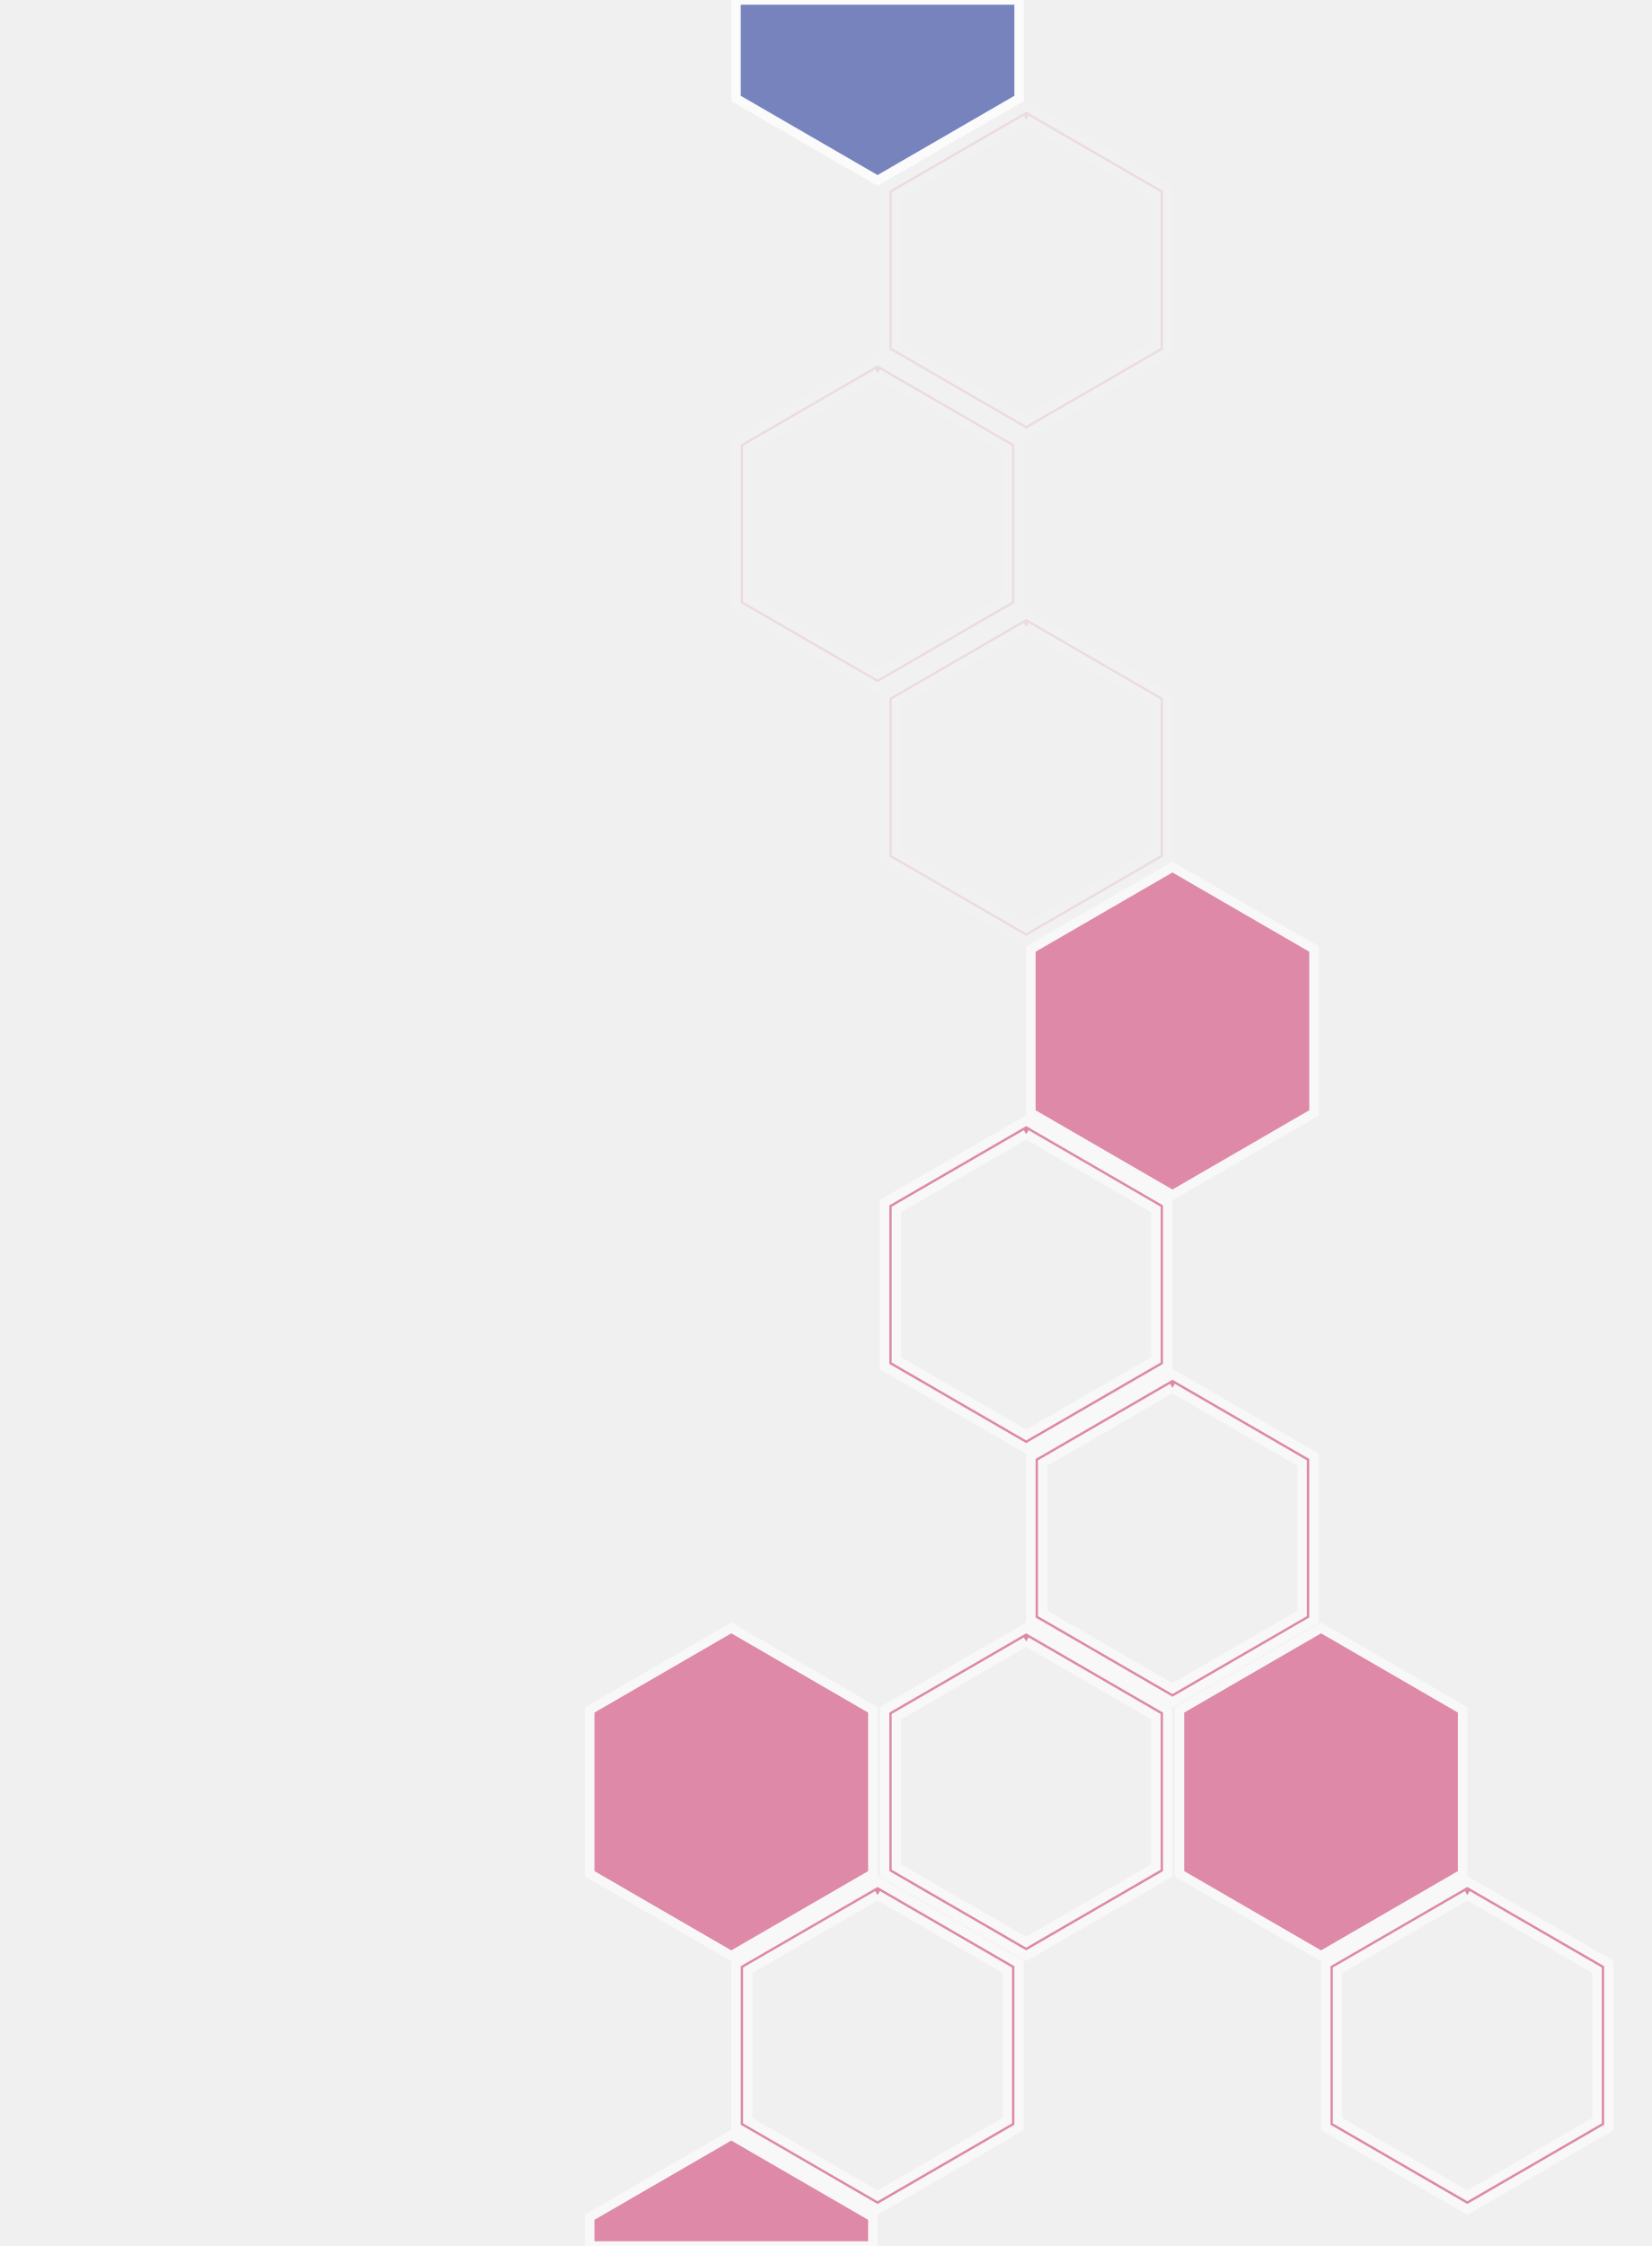
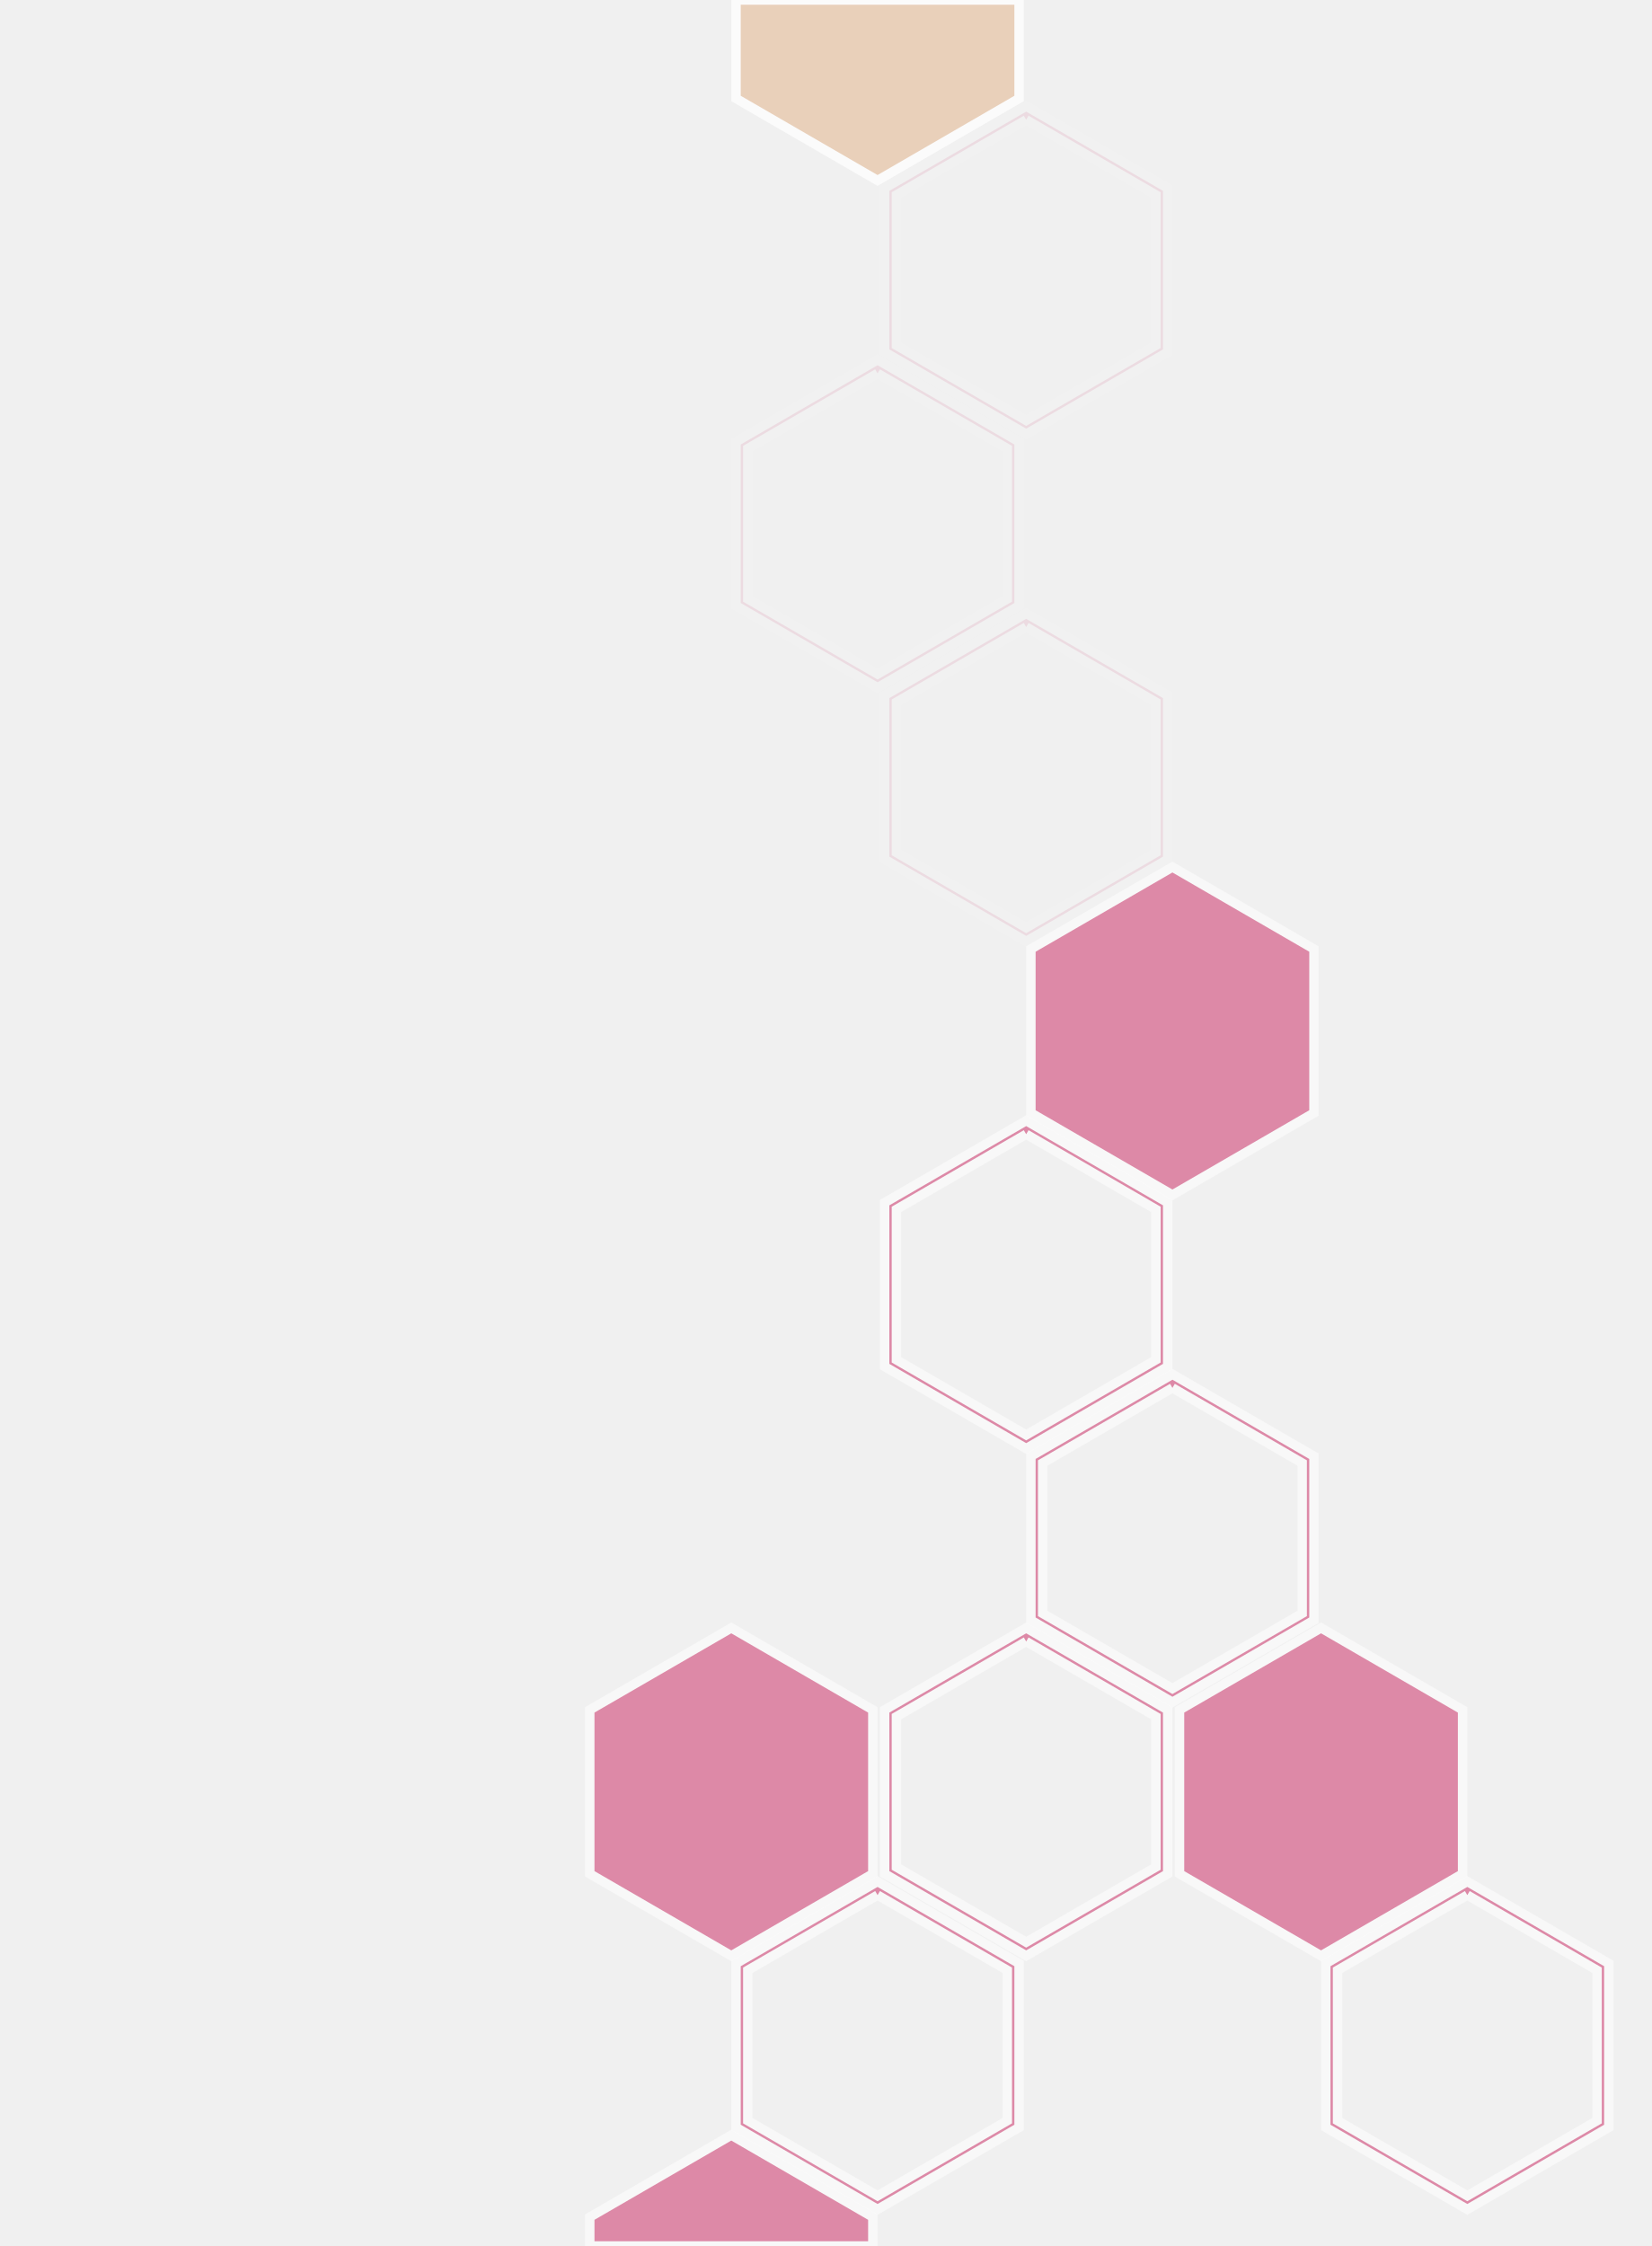
<svg xmlns="http://www.w3.org/2000/svg" id="Layer_1" data-name="Layer 1" viewBox="0 0 700 952">
  <defs>
    <style>
  .cls-1{
    opacity: .1;
    stroke: #fcfcfc;
    stroke-width: 3pt;
  }
  .cls-2,.cls-4{
    fill: #CA225E;
    stroke: white;
    stroke-width: 3pt;
  }
  .cls-3,.cls-4{
    opacity: 0.5;
    stroke: white;
    stroke-width: 3pt;
  }
  
  /* top shape */
  polygon.cls-4 {
-     fill: #4254A7;
+     fill: #e6c2a3;
    opacity: 70%;
    stroke: white;
    stroke-width: 3pt;
  }
</style>
  </defs>
  <g class="cls-1">
    <path class="cls-2" d="M435,50.78l55,31.85v63.74l-55,31.85-55-31.85V82.63l55-31.85M435,45,375,79.75v69.5L435,184l60-34.75V79.75L435,45Z" />
  </g>
  <g class="cls-1">
    <path class="cls-2" d="M435,265.78l55,31.85v63.74l-55,31.85-55-31.85V297.63l55-31.85m0-5.78-60,34.75v69.5L435,399l60-34.75v-69.5L435,260Z" />
  </g>
  <g class="cls-3">
    <path class="cls-2" d="M435,480.78l55,31.85v63.74l-55,31.85-55-31.85V512.63l55-31.85m0-5.78-60,34.75v69.5L435,614l60-34.75v-69.5L435,475Z" />
  </g>
  <g class="cls-3">
    <path class="cls-2" d="M435,695.78l55,31.85v63.74l-55,31.85-55-31.85V727.63l55-31.85m0-5.78-60,34.75v69.5L435,829l60-34.75v-69.5L435,690Z" />
  </g>
  <g class="cls-3">
    <polygon class="cls-2" points="620 794.25 620 724.75 560 690 500 724.75 500 794.25 560 829 620 794.25" />
  </g>
  <g class="cls-3">
    <polygon class="cls-2" points="370 794.25 370 724.75 310 690 250 724.75 250 794.25 310 829 370 794.25" />
  </g>
  <g class="cls-1">
    <path class="cls-2" d="M372,158.28l55,31.85v63.74l-55,31.85-55-31.85V190.13l55-31.85m0-5.78-60,34.75v69.5l60,34.75,60-34.75v-69.5L372,152.5Z" />
  </g>
  <g class="cls-3">
    <polygon class="cls-2" points="557 471.75 557 402.25 497 367.5 437 402.25 437 471.75 497 506.5 557 471.75" />
  </g>
  <g class="cls-3">
    <path class="cls-2" d="M497,588.28l55,31.85v63.74l-55,31.85-55-31.85V620.13l55-31.85m0-5.78-60,34.75v69.5l60,34.75,60-34.75v-69.5L497,582.5Z" />
  </g>
  <g class="cls-3">
    <path class="cls-2" d="M372,803.28l55,31.85v63.74l-55,31.85-55-31.85V835.13l55-31.85m0-5.78-60,34.75v69.5l60,34.75,60-34.75v-69.5L372,797.5Z" />
  </g>
  <g class="cls-3">
    <path class="cls-2" d="M622,803.28l55,31.85v63.74l-55,31.85-55-31.85V835.13l55-31.85m0-5.78-60,34.75v69.5l60,34.75,60-34.75v-69.5L622,797.5Z" />
  </g>
  <polygon class="cls-4" points="372 76.5 432 41.75 432 0 312 0 312 41.75 372 76.5" />
  <g class="cls-3">
    <polygon class="cls-2" points="370 939.75 310 905 250 939.75 250 952 370 952 370 939.75" />
  </g>
</svg>
